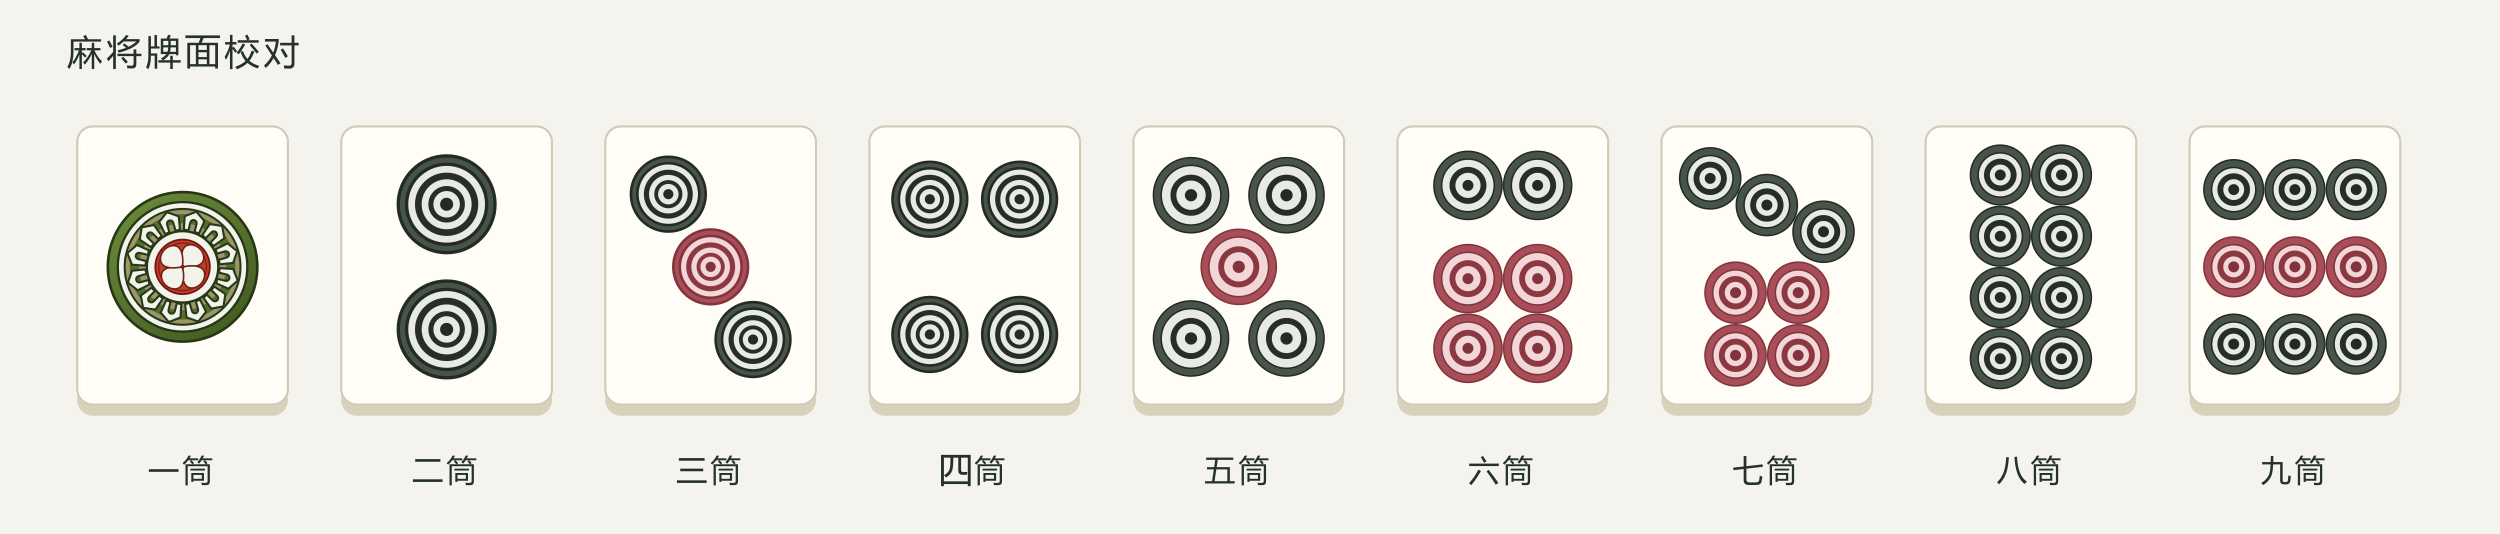
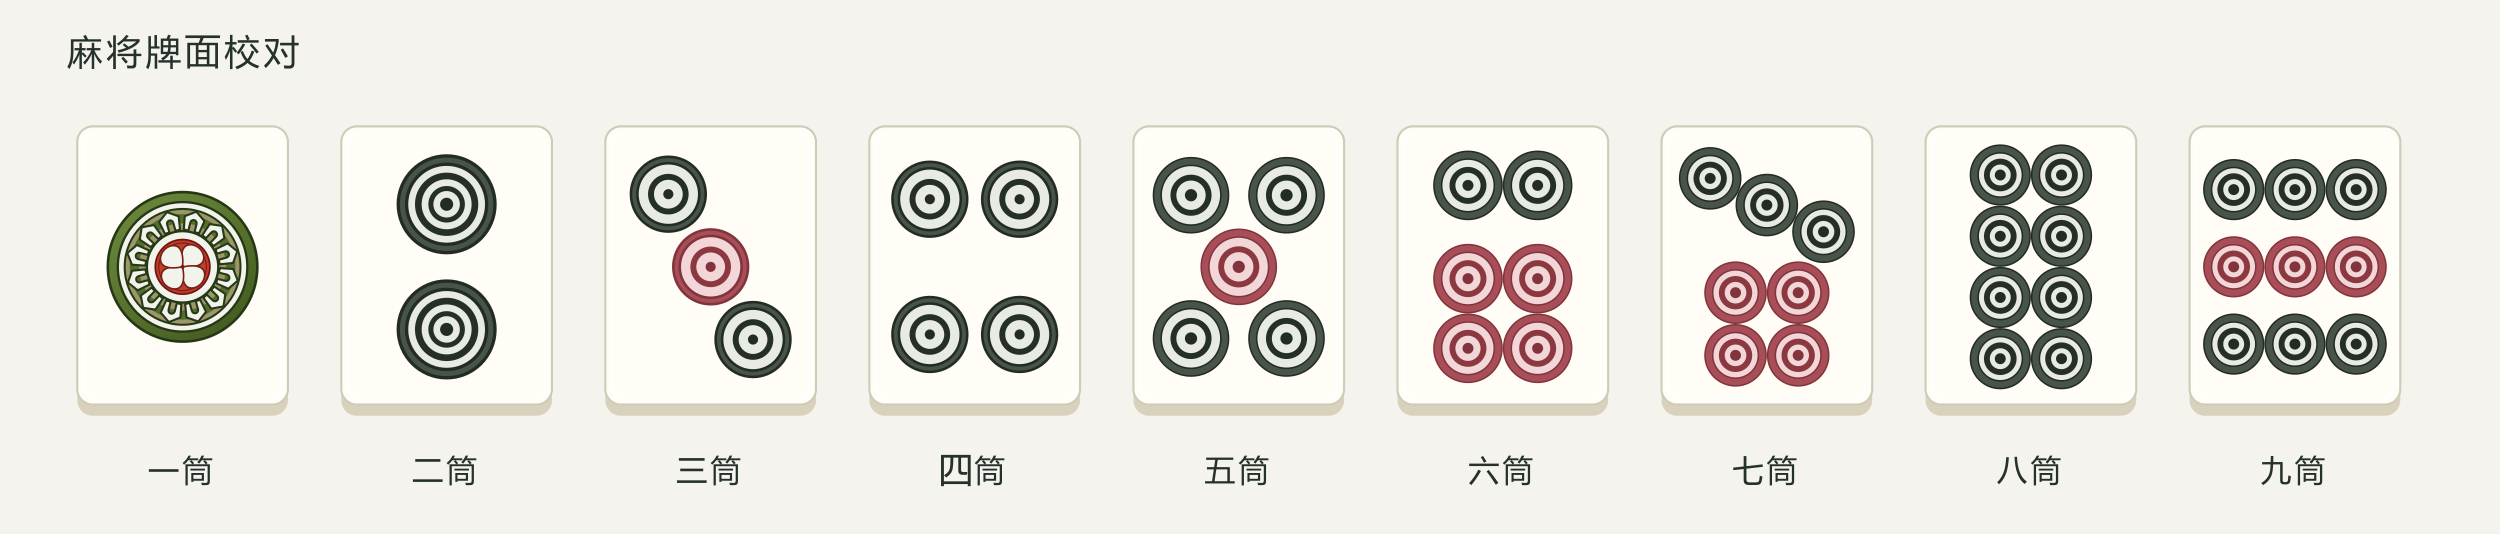
<svg xmlns="http://www.w3.org/2000/svg" width="1780" height="380" viewBox="0 0 1780 380">
  <rect width="1780" height="380" fill="#f5f3ed" />
  <path data-character="麻" d="M45.898,25.586L53.223,22.363C55.566,26.66 57.65,30.762 59.473,34.668L96.191,34.668L96.191,41.406L18.457,41.406L18.457,71.777C18.132,91.439 14.193,107.064 6.641,118.652C5.208,116.634 3.451,114.486 1.367,112.207C7.878,101.79 11.133,88.118 11.133,71.191L11.133,34.668L50.781,34.668C49.089,31.217 47.461,28.19 45.898,25.586ZM98.828,96.777C97.135,98.796 95.508,101.172 93.945,103.906C87.109,96.159 81.413,86.719 76.855,75.586L76.855,118.555L69.922,118.555L69.922,75.684C64.779,87.337 58.203,97.526 50.195,106.25C49.023,104.232 47.526,102.116 45.703,99.902C55.534,90.202 63.184,78.874 68.652,65.918L55.664,65.918L55.664,59.473L69.922,59.473L69.922,44.727L76.855,44.727L76.855,59.473L94.336,59.473L94.336,65.918L77.246,65.918C83.105,78.743 90.299,89.03 98.828,96.777ZM15.527,99.902C22.363,91.634 28.483,80.306 33.887,65.918L21.484,65.918L21.484,59.473L35.156,59.473L35.156,44.727L42.09,44.727L42.09,59.473L52.539,59.473L52.539,65.918L42.09,65.918L42.09,74.121L45.313,71.387C48.893,74.902 52.344,78.418 55.664,81.934L50.781,86.23C47.852,82.715 44.954,79.557 42.09,76.758L42.09,118.555L35.156,118.555L35.156,77.441C30.859,88.574 25.781,98.047 19.922,105.859C18.555,103.581 17.09,101.595 15.527,99.902Z" transform="translate(47.6543 19.1743) scale(0.25282)" fill="#25312b" />
  <path data-character="将" d="M29.102,47.461C39.844,40.365 48.828,31.966 56.055,22.266L62.891,25.781C60.417,28.776 57.878,31.641 55.273,34.375L93.848,34.375L93.848,41.113C84.733,54.46 64.974,65.072 34.57,72.949C33.594,70.801 32.487,68.522 31.25,66.113C40.169,64.225 48.242,61.849 55.469,58.984C52.93,56.641 49.674,54.004 45.703,51.074L50.586,46.387C55.339,50.098 59.245,53.32 62.305,56.055C71.289,51.823 78.711,46.81 84.57,41.016L48.535,41.016C44.238,44.987 39.323,48.991 33.789,53.027C32.422,51.27 30.859,49.414 29.102,47.461ZM30.859,75.879L76.66,75.879L76.66,63.672L84.473,63.672L84.473,75.879L98.73,75.879L98.73,82.715L84.473,82.715L84.473,105.469C84.473,113.607 80.566,117.676 72.754,117.676C69.629,117.676 65.039,117.643 58.984,117.578C58.594,115.169 58.073,112.402 57.422,109.277C62.826,109.798 67.22,110.059 70.605,110.059C74.642,110.059 76.66,107.845 76.66,103.418L76.66,82.715L30.859,82.715ZM18.652,23.633L26.27,23.633L26.27,119.531L18.652,119.531L18.652,81.836C14.29,86.654 9.896,91.732 5.469,97.07L0.391,89.941C5.924,84.798 12.012,78.451 18.652,70.898ZM1.27,41.699L7.617,38.086C10.352,42.773 13.509,48.633 17.09,55.664L9.961,59.668C6.445,51.725 3.548,45.736 1.27,41.699ZM41.797,88.965L47.266,84.57C52.148,89.583 56.576,94.401 60.547,99.023L54.395,104.004C50.228,98.73 46.029,93.717 41.797,88.965Z" transform="translate(75.9021 19.2357) scale(0.25056)" fill="#25312b" />
  <path data-character="牌" d="M36.23,93.848L48.145,93.848C46.842,92.155 45.41,90.462 43.848,88.77C50.749,85.189 55.697,81.217 58.691,76.855L43.066,76.855L43.066,33.301L59.668,33.301C60.905,30.176 62.174,26.563 63.477,22.461L71.094,24.805C69.661,27.93 68.327,30.762 67.09,33.301L92.285,33.301L92.285,80.176L85.449,80.176L85.449,76.855L66.992,76.855C64.258,82.78 58.594,88.444 50,93.848L69.531,93.848L69.531,81.348L76.66,81.348L76.66,93.848L98.73,93.848L98.73,100.586L76.66,100.586L76.66,118.457L69.531,118.457L69.531,100.586L36.23,100.586ZM33.105,117.773L25.977,117.773L25.977,81.152L15.43,81.152C15.43,97.949 12.923,110.645 7.91,119.238C6.217,117.481 4.199,115.592 1.855,113.574C6.152,106.087 8.301,95.117 8.301,80.664L8.301,26.465L15.43,26.465L15.43,55.176L25.293,55.176L25.293,23.633L32.422,23.633L32.422,55.176L39.551,55.176L39.551,61.23L15.43,61.23L15.43,75.098L33.105,75.098ZM69.141,70.41L85.449,70.41L85.449,58.105L70.703,58.105C70.508,62.923 69.987,67.025 69.141,70.41ZM85.449,39.746L70.898,39.746L70.898,51.855L85.449,51.855ZM49.902,51.855L64.063,51.855L64.063,39.746L49.902,39.746ZM63.867,58.105L49.902,58.105L49.902,70.41L61.816,70.41C62.858,67.155 63.542,63.053 63.867,58.105Z" transform="translate(103.5281 18.9795) scale(0.25435)" fill="#25312b" />
  <path data-character="面" d="M8.105,48.633L39.063,48.633C40.951,43.685 42.48,39.388 43.652,35.742L2.93,35.742L2.93,28.516L96.875,28.516L96.875,35.742L52.393,35.742C50.96,39.29 49.17,43.587 47.021,48.633L91.406,48.633L91.406,118.457L83.887,118.457L83.887,112.988L15.625,112.988L15.625,118.555L8.105,118.555ZM83.887,55.078L68.164,55.078L68.164,106.543L83.887,106.543ZM15.625,106.543L31.348,106.543L31.348,55.078L15.625,55.078ZM38.379,106.543L61.133,106.543L61.133,93.555L38.379,93.555ZM38.379,87.305L61.133,87.305L61.133,74.316L38.379,74.316ZM38.379,68.066L61.133,68.066L61.133,55.078L38.379,55.078Z" transform="translate(131.2316 17.7132) scale(0.26228)" fill="#25312b" />
  <path data-character="校" d="M1.367,84.668C8.203,73.014 13.021,61.458 15.82,50L2.441,50L2.441,43.262L16.113,43.262L16.113,23.047L23.242,23.047L23.242,43.262L34.57,43.262L34.57,50L23.242,50L23.242,59.082L26.66,56.445C31.283,62.305 34.473,66.602 36.23,69.336L30.957,73.242C28.939,70.182 26.367,66.406 23.242,61.914L23.242,119.336L16.113,119.336L16.113,67.188C12.728,78.19 8.854,86.882 4.492,93.262C3.646,90.462 2.604,87.598 1.367,84.668ZM52.246,68.066C55.762,77.311 60.091,84.896 65.234,90.82C70.052,84.896 74.023,77.018 77.148,67.188L84.668,69.922C80.371,81.185 75.716,89.941 70.703,96.191C78.06,102.311 87.37,106.934 98.633,110.059C97.07,111.947 95.41,114.388 93.652,117.383C81.934,113.281 72.526,108.106 65.43,101.856C57.943,109.017 48.047,114.974 35.742,119.727C34.44,117.643 32.878,115.3 31.055,112.695C43.099,108.464 52.734,103.027 59.961,96.387C54.427,90.137 49.772,81.706 45.996,71.094ZM37.891,37.988L64.258,37.988C62.891,34.277 61.035,30.013 58.691,25.195L65.234,22.363C67.773,26.855 69.922,31.12 71.68,35.156L65.332,37.988L96.68,37.988L96.68,44.824L37.891,44.824ZM52.246,46.973L58.984,50.293C53.255,60.189 47.266,69.271 41.016,77.539C39.063,76.172 37.012,74.805 34.863,73.438C41.634,64.844 47.428,56.022 52.246,46.973ZM71.582,51.758L76.855,47.363C83.952,54.915 90.69,62.663 97.07,70.605L91.113,75.684C85.449,67.806 78.939,59.831 71.582,51.758Z" transform="translate(159.6537 19.0024) scale(0.25333)" fill="#25312b" />
  <path data-character="对" d="M10.84,48.145C16.471,56.283 21.924,64.225 27.197,71.973C31.071,62.435 33.529,52.116 34.57,41.016L3.906,41.016L3.906,33.594L42.578,33.594L42.578,40.723C40.788,54.85 37.321,67.692 32.178,79.248C37.484,87.028 42.611,94.596 47.559,101.953L40.527,106.641C36.458,100.228 32.34,93.799 28.174,87.354C22.38,97.965 15.007,107.357 6.055,115.527C4.753,113.509 3.158,111.133 1.27,108.398C10.579,100.033 17.969,90.592 23.438,80.078C17.383,70.801 11.23,61.491 4.98,52.148ZM46.484,44.238L79.004,44.238L79.004,23.34L86.914,23.34L86.914,44.238L98.828,44.238L98.828,51.66L86.914,51.66L86.914,102.832C86.914,112.272 82.259,116.992 72.949,116.992C70.02,116.992 65.202,116.96 58.496,116.895C58.171,114.486 57.65,111.556 56.934,108.106C63.379,108.626 68.294,108.887 71.68,108.887C76.563,108.887 79.004,106.413 79.004,101.465L79.004,51.66L46.484,51.66ZM48.242,63.867L54.59,60.059C59.863,67.806 64.518,75.326 68.555,82.617L61.23,86.816C57.389,79.46 53.06,71.81 48.242,63.867Z" transform="translate(187.6794 19.2784) scale(0.25257)" fill="#25312b" />
  <g transform="translate(50 85)">
    <rect x="5" y="13" width="150" height="198" rx="11" fill="#d8d2bc" />
    <rect x="5" y="5" width="150" height="198" rx="11" fill="#fffdf5" stroke="#cecbb9" stroke-width="1.5" />
    <rect x="10" y="10" width="140" height="188" rx="7" fill="none" stroke="#ffffff" stroke-width="1.5" />
    <g data-pip="1" data-representation="lotus-one-dot" transform="translate(80 105) scale(0.4133588)">
      <defs>
        <linearGradient id="tongOneOlive" x1="20%" y1="10%" x2="80%" y2="90%">
          <stop offset="0%" stop-color="#688438" />
          <stop offset="50%" stop-color="#58722d" />
          <stop offset="100%" stop-color="#475e22" />
        </linearGradient>
      </defs>
      <circle r="131" fill="#253816" />
      <circle r="126.5" fill="url(#tongOneOlive)" />
      <circle r="113.5" fill="#253816" />
      <circle r="109.5" fill="#f2f4ec" />
      <circle r="101.5" fill="#253816" />
      <circle r="98" fill="#9c9668" />
      <circle r="83" fill="none" stroke="#536e2c" stroke-width="16" />
      <g data-part="gear-petals" transform="rotate(14)">
        <path data-part="gear-petal" d="M0 -98L17.5 -85.5L13.5 -63L5.5 -63L5.5 -77.5A5.5 5.5 0 0 0 -5.5 -77.5L-5.5 -63L-13.5 -63L-17.5 -85.5Z" transform="rotate(0)" fill="#f2f4ec" stroke="#263818" stroke-width="3.6" stroke-linejoin="round" />
        <path data-part="gear-petal" d="M0 -98L17.5 -85.5L13.5 -63L5.5 -63L5.5 -77.5A5.5 5.5 0 0 0 -5.5 -77.5L-5.5 -63L-13.5 -63L-17.5 -85.5Z" transform="rotate(30)" fill="#f2f4ec" stroke="#263818" stroke-width="3.6" stroke-linejoin="round" />
        <path data-part="gear-petal" d="M0 -98L17.5 -85.5L13.5 -63L5.5 -63L5.5 -77.5A5.5 5.5 0 0 0 -5.5 -77.5L-5.5 -63L-13.5 -63L-17.5 -85.5Z" transform="rotate(60)" fill="#f2f4ec" stroke="#263818" stroke-width="3.6" stroke-linejoin="round" />
        <path data-part="gear-petal" d="M0 -98L17.5 -85.5L13.5 -63L5.5 -63L5.5 -77.5A5.5 5.5 0 0 0 -5.5 -77.5L-5.5 -63L-13.5 -63L-17.5 -85.5Z" transform="rotate(90)" fill="#f2f4ec" stroke="#263818" stroke-width="3.6" stroke-linejoin="round" />
        <path data-part="gear-petal" d="M0 -98L17.5 -85.5L13.5 -63L5.5 -63L5.5 -77.5A5.5 5.5 0 0 0 -5.5 -77.5L-5.5 -63L-13.5 -63L-17.5 -85.5Z" transform="rotate(120)" fill="#f2f4ec" stroke="#263818" stroke-width="3.6" stroke-linejoin="round" />
        <path data-part="gear-petal" d="M0 -98L17.5 -85.5L13.5 -63L5.5 -63L5.5 -77.5A5.5 5.5 0 0 0 -5.5 -77.5L-5.5 -63L-13.5 -63L-17.5 -85.5Z" transform="rotate(150)" fill="#f2f4ec" stroke="#263818" stroke-width="3.6" stroke-linejoin="round" />
        <path data-part="gear-petal" d="M0 -98L17.5 -85.5L13.5 -63L5.5 -63L5.5 -77.5A5.5 5.5 0 0 0 -5.5 -77.5L-5.5 -63L-13.5 -63L-17.5 -85.5Z" transform="rotate(180)" fill="#f2f4ec" stroke="#263818" stroke-width="3.6" stroke-linejoin="round" />
        <path data-part="gear-petal" d="M0 -98L17.5 -85.5L13.5 -63L5.5 -63L5.5 -77.5A5.5 5.5 0 0 0 -5.5 -77.5L-5.5 -63L-13.5 -63L-17.5 -85.5Z" transform="rotate(210)" fill="#f2f4ec" stroke="#263818" stroke-width="3.6" stroke-linejoin="round" />
        <path data-part="gear-petal" d="M0 -98L17.5 -85.5L13.5 -63L5.5 -63L5.5 -77.5A5.5 5.5 0 0 0 -5.5 -77.5L-5.5 -63L-13.5 -63L-17.5 -85.5Z" transform="rotate(240)" fill="#f2f4ec" stroke="#263818" stroke-width="3.6" stroke-linejoin="round" />
        <path data-part="gear-petal" d="M0 -98L17.5 -85.5L13.5 -63L5.5 -63L5.5 -77.5A5.5 5.5 0 0 0 -5.5 -77.5L-5.5 -63L-13.5 -63L-17.5 -85.5Z" transform="rotate(270)" fill="#f2f4ec" stroke="#263818" stroke-width="3.6" stroke-linejoin="round" />
        <path data-part="gear-petal" d="M0 -98L17.5 -85.5L13.5 -63L5.5 -63L5.5 -77.5A5.5 5.5 0 0 0 -5.5 -77.5L-5.5 -63L-13.5 -63L-17.5 -85.5Z" transform="rotate(300)" fill="#f2f4ec" stroke="#263818" stroke-width="3.6" stroke-linejoin="round" />
        <path data-part="gear-petal" d="M0 -98L17.5 -85.5L13.5 -63L5.5 -63L5.5 -77.5A5.5 5.5 0 0 0 -5.5 -77.5L-5.5 -63L-13.5 -63L-17.5 -85.5Z" transform="rotate(330)" fill="#f2f4ec" stroke="#263818" stroke-width="3.6" stroke-linejoin="round" />
      </g>
      <circle r="63.5" fill="#253816" />
      <circle r="59.5" fill="#f2f4ec" />
      <circle r="48.5" fill="#681810" />
      <circle r="45.5" fill="#c83828" />
      <circle r="41" fill="#b8432b" stroke="#781e14" stroke-width="2" />
      <g data-part="center-flower" transform="rotate(42)">
        <path data-part="center-petal" d="M0 0C-9 -7 -22 -18 -20 -30C-18 -38 -9 -43 0 -43C9 -43 18 -38 20 -30C22 -18 9 -7 0 0Z" transform="rotate(0)" fill="#f2f4ec" stroke="#781e14" stroke-width="2.8" stroke-linejoin="round" />
        <path data-part="center-petal" d="M0 0C-9 -7 -22 -18 -20 -30C-18 -38 -9 -43 0 -43C9 -43 18 -38 20 -30C22 -18 9 -7 0 0Z" transform="rotate(90)" fill="#f2f4ec" stroke="#781e14" stroke-width="2.8" stroke-linejoin="round" />
        <path data-part="center-petal" d="M0 0C-9 -7 -22 -18 -20 -30C-18 -38 -9 -43 0 -43C9 -43 18 -38 20 -30C22 -18 9 -7 0 0Z" transform="rotate(180)" fill="#f2f4ec" stroke="#781e14" stroke-width="2.8" stroke-linejoin="round" />
        <path data-part="center-petal" d="M0 0C-9 -7 -22 -18 -20 -30C-18 -38 -9 -43 0 -43C9 -43 18 -38 20 -30C22 -18 9 -7 0 0Z" transform="rotate(270)" fill="#f2f4ec" stroke="#781e14" stroke-width="2.8" stroke-linejoin="round" />
      </g>
      <circle r="3.5" fill="#781e14" />
    </g>
  </g>
  <path data-character="一" d="M1.563,63.574L98.633,63.574L98.633,72.168L1.563,72.168Z" transform="translate(105.66 320.233) scale(0.21757)" fill="#25312b" />
  <path data-character="筒" d="M62.598,22.363L70.801,22.363C69.434,25.521 68.018,28.483 66.553,31.25L97.266,31.25L97.266,37.5L73.926,37.5C76.693,40.234 79.46,43.197 82.227,46.387L77.197,50.293L89.551,50.293L89.551,105.859C89.551,113.997 85.612,118.066 77.734,118.066C71.81,118.066 67.025,118.001 63.379,117.871C63.053,115.527 62.598,112.988 62.012,110.254C66.895,110.71 71.354,110.938 75.391,110.938C79.948,110.938 82.227,108.822 82.227,104.59L82.227,56.738L17.871,56.738L17.871,118.848L10.547,118.848L10.547,50.293L32.471,50.293C30.29,47.363 27.702,44.271 24.707,41.016L29.492,37.5L19.434,37.5C15.56,42.773 11.1,47.526 6.055,51.758C4.232,49.544 2.604,47.754 1.172,46.387C10.026,39.225 16.374,31.25 20.215,22.461L28.32,22.461C26.888,25.521 25.326,28.451 23.633,31.25L51.953,31.25L51.953,37.5L29.98,37.5C33.04,40.365 35.905,43.359 38.574,46.484L33.643,50.293L76.221,50.293C73.942,47.201 71.354,44.076 68.457,40.918L73.193,37.5L62.939,37.5C60.4,41.602 57.682,45.247 54.785,48.438C52.962,46.68 50.977,45.085 48.828,43.652C54.883,37.207 59.473,30.111 62.598,22.363ZM29.297,78.711L70.41,78.711L70.41,103.711L36.23,103.711L36.23,107.324L29.297,107.324ZM63.379,97.461L63.379,84.961L36.23,84.961L36.23,97.461ZM26.465,64.551L73.633,64.551L73.633,70.801L26.465,70.801Z" transform="translate(129.7424 319.482) scale(0.21979)" fill="#25312b" />
  <g transform="translate(238 85)">
    <rect x="5" y="13" width="150" height="198" rx="11" fill="#d8d2bc" />
    <rect x="5" y="5" width="150" height="198" rx="11" fill="#fffdf5" stroke="#cecbb9" stroke-width="1.5" />
    <rect x="10" y="10" width="140" height="188" rx="7" fill="none" stroke="#ffffff" stroke-width="1.5" />
    <g data-representation="supplied-concentric-layout" transform="translate(10.25 3.75) scale(.45)">
      <g data-pip="1" transform="translate(155 126) scale(1.32)">
        <circle r="60" fill="#222b24" />
        <circle r="56" fill="#48544a" />
        <circle r="50" fill="#222b24" />
        <circle r="46" fill="#e8eae4" />
        <circle r="37.95" fill="#252f27" />
        <circle r="29.95" fill="#e8eae4" />
        <circle r="21.9" fill="#252f27" />
        <circle r="15.9" fill="#e8eae4" />
        <circle r="7.85" fill="#222b24" />
      </g>
      <g data-pip="2" transform="translate(155 324) scale(1.32)">
        <circle r="60" fill="#222b24" />
        <circle r="56" fill="#48544a" />
        <circle r="50" fill="#222b24" />
        <circle r="46" fill="#e8eae4" />
        <circle r="37.95" fill="#252f27" />
        <circle r="29.95" fill="#e8eae4" />
        <circle r="21.9" fill="#252f27" />
        <circle r="15.9" fill="#e8eae4" />
        <circle r="7.85" fill="#222b24" />
      </g>
    </g>
  </g>
  <path data-character="二" d="M10.156,35.254L89.844,35.254L89.844,43.652L10.156,43.652ZM2.93,99.219L96.777,99.219L96.777,107.422L2.93,107.422Z" transform="translate(293.3407 318.9457) scale(0.22505)" fill="#25312b" />
  <path data-character="筒" d="M62.598,22.363L70.801,22.363C69.434,25.521 68.018,28.483 66.553,31.25L97.266,31.25L97.266,37.5L73.926,37.5C76.693,40.234 79.46,43.197 82.227,46.387L77.197,50.293L89.551,50.293L89.551,105.859C89.551,113.997 85.612,118.066 77.734,118.066C71.81,118.066 67.025,118.001 63.379,117.871C63.053,115.527 62.598,112.988 62.012,110.254C66.895,110.71 71.354,110.938 75.391,110.938C79.948,110.938 82.227,108.822 82.227,104.59L82.227,56.738L17.871,56.738L17.871,118.848L10.547,118.848L10.547,50.293L32.471,50.293C30.29,47.363 27.702,44.271 24.707,41.016L29.492,37.5L19.434,37.5C15.56,42.773 11.1,47.526 6.055,51.758C4.232,49.544 2.604,47.754 1.172,46.387C10.026,39.225 16.374,31.25 20.215,22.461L28.32,22.461C26.888,25.521 25.326,28.451 23.633,31.25L51.953,31.25L51.953,37.5L29.98,37.5C33.04,40.365 35.905,43.359 38.574,46.484L33.643,50.293L76.221,50.293C73.942,47.201 71.354,44.076 68.457,40.918L73.193,37.5L62.939,37.5C60.4,41.602 57.682,45.247 54.785,48.438C52.962,46.68 50.977,45.085 48.828,43.652C54.883,37.207 59.473,30.111 62.598,22.363ZM29.297,78.711L70.41,78.711L70.41,103.711L36.23,103.711L36.23,107.324L29.297,107.324ZM63.379,97.461L63.379,84.961L36.23,84.961L36.23,97.461ZM26.465,64.551L73.633,64.551L73.633,70.801L26.465,70.801Z" transform="translate(317.7424 319.482) scale(0.21979)" fill="#25312b" />
  <g transform="translate(426 85)">
    <rect x="5" y="13" width="150" height="198" rx="11" fill="#d8d2bc" />
    <rect x="5" y="5" width="150" height="198" rx="11" fill="#fffdf5" stroke="#cecbb9" stroke-width="1.5" />
    <rect x="10" y="10" width="140" height="188" rx="7" fill="none" stroke="#ffffff" stroke-width="1.5" />
    <g data-representation="supplied-concentric-layout" transform="translate(10.25 3.75) scale(.45)">
-       <g data-pip="1" transform="translate(88 110) scale(1.02)">
-         <circle r="60" fill="#222b24" />
-         <circle r="56" fill="#48544a" />
-         <circle r="50" fill="#222b24" />
-         <circle r="46" fill="#e8eae4" />
-         <circle r="37.95" fill="#252f27" />
-         <circle r="29.95" fill="#e8eae4" />
-         <circle r="21.9" fill="#252f27" />
-         <circle r="15.9" fill="#e8eae4" />
-         <circle r="7.85" fill="#222b24" />
-       </g>
-       <g data-pip="2" transform="translate(155 225) scale(1.02)">
+       <g data-pip="1" data-ring-count="2" transform="translate(88 110) scale(1.02)">
+         <circle r="60" fill="#222b24" />
+         <circle r="56" fill="#48544a" />
+         <circle r="50" fill="#222b24" />
+         <circle r="46" fill="#e8eae4" />
+         <circle r="31.5" fill="#252f27" />
+         <circle r="22.35" fill="#e8eae4" />
+         <circle r="7.85" fill="#222b24" />
+       </g>
+       <g data-pip="2" data-ring-count="2" transform="translate(155 225) scale(1.02)">
        <circle r="60" fill="#82343c" />
        <circle r="56" fill="#a84e58" />
        <circle r="50" fill="#82343c" />
        <circle r="46" fill="#f2d6d8" />
-         <circle r="37.95" fill="#8c3840" />
-         <circle r="29.95" fill="#f2d6d8" />
-         <circle r="21.9" fill="#8c3840" />
-         <circle r="15.9" fill="#f2d6d8" />
+         <circle r="31.5" fill="#8c3840" />
+         <circle r="22.35" fill="#f2d6d8" />
        <circle r="7.85" fill="#82343c" />
      </g>
-       <g data-pip="3" transform="translate(222 340) scale(1.02)">
-         <circle r="60" fill="#222b24" />
-         <circle r="56" fill="#48544a" />
-         <circle r="50" fill="#222b24" />
-         <circle r="46" fill="#e8eae4" />
-         <circle r="37.95" fill="#252f27" />
-         <circle r="29.95" fill="#e8eae4" />
-         <circle r="21.9" fill="#252f27" />
-         <circle r="15.9" fill="#e8eae4" />
+       <g data-pip="3" data-ring-count="2" transform="translate(222 340) scale(1.02)">
+         <circle r="60" fill="#222b24" />
+         <circle r="56" fill="#48544a" />
+         <circle r="50" fill="#222b24" />
+         <circle r="46" fill="#e8eae4" />
+         <circle r="31.5" fill="#252f27" />
+         <circle r="22.35" fill="#e8eae4" />
        <circle r="7.85" fill="#222b24" />
      </g>
    </g>
  </g>
  <path data-character="三" d="M8.984,32.52L90.82,32.52L90.82,40.918L8.984,40.918ZM2.93,103.223L97.266,103.223L97.266,111.426L2.93,111.426ZM13.379,66.016L86.426,66.016L86.426,74.316L13.379,74.316Z" transform="translate(481.3441 318.8867) scale(0.22388)" fill="#25312b" />
  <path data-character="筒" d="M62.598,22.363L70.801,22.363C69.434,25.521 68.018,28.483 66.553,31.25L97.266,31.25L97.266,37.5L73.926,37.5C76.693,40.234 79.46,43.197 82.227,46.387L77.197,50.293L89.551,50.293L89.551,105.859C89.551,113.997 85.612,118.066 77.734,118.066C71.81,118.066 67.025,118.001 63.379,117.871C63.053,115.527 62.598,112.988 62.012,110.254C66.895,110.71 71.354,110.938 75.391,110.938C79.948,110.938 82.227,108.822 82.227,104.59L82.227,56.738L17.871,56.738L17.871,118.848L10.547,118.848L10.547,50.293L32.471,50.293C30.29,47.363 27.702,44.271 24.707,41.016L29.492,37.5L19.434,37.5C15.56,42.773 11.1,47.526 6.055,51.758C4.232,49.544 2.604,47.754 1.172,46.387C10.026,39.225 16.374,31.25 20.215,22.461L28.32,22.461C26.888,25.521 25.326,28.451 23.633,31.25L51.953,31.25L51.953,37.5L29.98,37.5C33.04,40.365 35.905,43.359 38.574,46.484L33.643,50.293L76.221,50.293C73.942,47.201 71.354,44.076 68.457,40.918L73.193,37.5L62.939,37.5C60.4,41.602 57.682,45.247 54.785,48.438C52.962,46.68 50.977,45.085 48.828,43.652C54.883,37.207 59.473,30.111 62.598,22.363ZM29.297,78.711L70.41,78.711L70.41,103.711L36.23,103.711L36.23,107.324L29.297,107.324ZM63.379,97.461L63.379,84.961L36.23,84.961L36.23,97.461ZM26.465,64.551L73.633,64.551L73.633,70.801L26.465,70.801Z" transform="translate(505.7424 319.482) scale(0.21979)" fill="#25312b" />
  <g transform="translate(614 85)">
    <rect x="5" y="13" width="150" height="198" rx="11" fill="#d8d2bc" />
    <rect x="5" y="5" width="150" height="198" rx="11" fill="#fffdf5" stroke="#cecbb9" stroke-width="1.5" />
    <rect x="10" y="10" width="140" height="188" rx="7" fill="none" stroke="#ffffff" stroke-width="1.5" />
    <g data-representation="supplied-concentric-layout" transform="translate(10.25 3.75) scale(.45)">
-       <g data-pip="1" transform="translate(84 118) scale(1.02)">
-         <circle r="60" fill="#222b24" />
-         <circle r="56" fill="#48544a" />
-         <circle r="50" fill="#222b24" />
-         <circle r="46" fill="#e8eae4" />
-         <circle r="37.95" fill="#252f27" />
-         <circle r="29.95" fill="#e8eae4" />
-         <circle r="21.9" fill="#252f27" />
-         <circle r="15.9" fill="#e8eae4" />
-         <circle r="7.85" fill="#222b24" />
-       </g>
-       <g data-pip="2" transform="translate(226 118) scale(1.02)">
-         <circle r="60" fill="#222b24" />
-         <circle r="56" fill="#48544a" />
-         <circle r="50" fill="#222b24" />
-         <circle r="46" fill="#e8eae4" />
-         <circle r="37.95" fill="#252f27" />
-         <circle r="29.95" fill="#e8eae4" />
-         <circle r="21.9" fill="#252f27" />
-         <circle r="15.9" fill="#e8eae4" />
-         <circle r="7.85" fill="#222b24" />
-       </g>
-       <g data-pip="3" transform="translate(84 332) scale(1.02)">
-         <circle r="60" fill="#222b24" />
-         <circle r="56" fill="#48544a" />
-         <circle r="50" fill="#222b24" />
-         <circle r="46" fill="#e8eae4" />
-         <circle r="37.95" fill="#252f27" />
-         <circle r="29.95" fill="#e8eae4" />
-         <circle r="21.9" fill="#252f27" />
-         <circle r="15.9" fill="#e8eae4" />
-         <circle r="7.85" fill="#222b24" />
-       </g>
-       <g data-pip="4" transform="translate(226 332) scale(1.02)">
-         <circle r="60" fill="#222b24" />
-         <circle r="56" fill="#48544a" />
-         <circle r="50" fill="#222b24" />
-         <circle r="46" fill="#e8eae4" />
-         <circle r="37.95" fill="#252f27" />
-         <circle r="29.95" fill="#e8eae4" />
-         <circle r="21.9" fill="#252f27" />
-         <circle r="15.9" fill="#e8eae4" />
+       <g data-pip="1" data-ring-count="2" transform="translate(84 118) scale(1.02)">
+         <circle r="60" fill="#222b24" />
+         <circle r="56" fill="#48544a" />
+         <circle r="50" fill="#222b24" />
+         <circle r="46" fill="#e8eae4" />
+         <circle r="31.5" fill="#252f27" />
+         <circle r="22.35" fill="#e8eae4" />
+         <circle r="7.85" fill="#222b24" />
+       </g>
+       <g data-pip="2" data-ring-count="2" transform="translate(226 118) scale(1.02)">
+         <circle r="60" fill="#222b24" />
+         <circle r="56" fill="#48544a" />
+         <circle r="50" fill="#222b24" />
+         <circle r="46" fill="#e8eae4" />
+         <circle r="31.5" fill="#252f27" />
+         <circle r="22.35" fill="#e8eae4" />
+         <circle r="7.85" fill="#222b24" />
+       </g>
+       <g data-pip="3" data-ring-count="2" transform="translate(84 332) scale(1.02)">
+         <circle r="60" fill="#222b24" />
+         <circle r="56" fill="#48544a" />
+         <circle r="50" fill="#222b24" />
+         <circle r="46" fill="#e8eae4" />
+         <circle r="31.5" fill="#252f27" />
+         <circle r="22.35" fill="#e8eae4" />
+         <circle r="7.85" fill="#222b24" />
+       </g>
+       <g data-pip="4" data-ring-count="2" transform="translate(226 332) scale(1.02)">
+         <circle r="60" fill="#222b24" />
+         <circle r="56" fill="#48544a" />
+         <circle r="50" fill="#222b24" />
+         <circle r="46" fill="#e8eae4" />
+         <circle r="31.5" fill="#252f27" />
+         <circle r="22.35" fill="#e8eae4" />
        <circle r="7.85" fill="#222b24" />
      </g>
    </g>
  </g>
  <path data-character="四" d="M9.082,29.883L93.164,29.883L93.164,118.359L84.961,118.359L84.961,112.5L17.285,112.5L17.285,118.359L9.082,118.359ZM72.266,78.516C75.326,78.516 79.134,78.451 83.691,78.32L82.227,86.328L70.996,86.328C62.337,86.328 58.008,82.389 58.008,74.512L58.008,37.695L44.043,37.695C43.945,56.055 42.871,68.132 40.82,73.926C38.672,81.217 32.943,87.858 23.633,93.848C21.94,91.829 19.922,89.746 17.578,87.598C26.367,82.324 31.608,76.628 33.301,70.508C35.026,66.276 35.938,55.339 36.035,37.695L17.285,37.695L17.285,104.883L84.961,104.883L84.961,37.695L66.016,37.695L66.016,73.438C66.016,76.823 68.099,78.516 72.266,78.516Z" transform="translate(667.7187 316.382) scale(0.25118)" fill="#25312b" />
  <path data-character="筒" d="M62.598,22.363L70.801,22.363C69.434,25.521 68.018,28.483 66.553,31.25L97.266,31.25L97.266,37.5L73.926,37.5C76.693,40.234 79.46,43.197 82.227,46.387L77.197,50.293L89.551,50.293L89.551,105.859C89.551,113.997 85.612,118.066 77.734,118.066C71.81,118.066 67.025,118.001 63.379,117.871C63.053,115.527 62.598,112.988 62.012,110.254C66.895,110.71 71.354,110.938 75.391,110.938C79.948,110.938 82.227,108.822 82.227,104.59L82.227,56.738L17.871,56.738L17.871,118.848L10.547,118.848L10.547,50.293L32.471,50.293C30.29,47.363 27.702,44.271 24.707,41.016L29.492,37.5L19.434,37.5C15.56,42.773 11.1,47.526 6.055,51.758C4.232,49.544 2.604,47.754 1.172,46.387C10.026,39.225 16.374,31.25 20.215,22.461L28.32,22.461C26.888,25.521 25.326,28.451 23.633,31.25L51.953,31.25L51.953,37.5L29.98,37.5C33.04,40.365 35.905,43.359 38.574,46.484L33.643,50.293L76.221,50.293C73.942,47.201 71.354,44.076 68.457,40.918L73.193,37.5L62.939,37.5C60.4,41.602 57.682,45.247 54.785,48.438C52.962,46.68 50.977,45.085 48.828,43.652C54.883,37.207 59.473,30.111 62.598,22.363ZM29.297,78.711L70.41,78.711L70.41,103.711L36.23,103.711L36.23,107.324L29.297,107.324ZM63.379,97.461L63.379,84.961L36.23,84.961L36.23,97.461ZM26.465,64.551L73.633,64.551L73.633,70.801L26.465,70.801Z" transform="translate(693.7424 319.482) scale(0.21979)" fill="#25312b" />
  <g transform="translate(802 85)">
    <rect x="5" y="13" width="150" height="198" rx="11" fill="#d8d2bc" />
    <rect x="5" y="5" width="150" height="198" rx="11" fill="#fffdf5" stroke="#cecbb9" stroke-width="1.5" />
    <rect x="10" y="10" width="140" height="188" rx="7" fill="none" stroke="#ffffff" stroke-width="1.5" />
    <g data-pip="1" transform="translate(46 54)">
      <circle data-part="outer-band" r="27.3" fill="#222b24" />
      <circle data-part="outer-band" r="26.2" fill="#48544a" />
      <circle data-part="outer-band" r="21.8" fill="#222b24" />
      <circle data-part="outer-band" r="20.7" fill="#e8eae4" />
      <circle data-part="inner-ring" r="12.534" fill="none" stroke="#252f27" stroke-width="4.2" />
      <circle data-part="center" r="4.368" fill="#222b24" />
    </g>
    <g data-pip="2" transform="translate(114 54)">
      <circle data-part="outer-band" r="27.3" fill="#222b24" />
      <circle data-part="outer-band" r="26.2" fill="#48544a" />
      <circle data-part="outer-band" r="21.8" fill="#222b24" />
      <circle data-part="outer-band" r="20.7" fill="#e8eae4" />
      <circle data-part="inner-ring" r="12.534" fill="none" stroke="#252f27" stroke-width="4.2" />
      <circle data-part="center" r="4.368" fill="#222b24" />
    </g>
    <g data-pip="3" transform="translate(80 105)">
      <circle data-part="outer-band" r="27.3" fill="#82343c" />
      <circle data-part="outer-band" r="26.2" fill="#a84e58" />
      <circle data-part="outer-band" r="21.8" fill="#82343c" />
      <circle data-part="outer-band" r="20.7" fill="#f2d6d8" />
      <circle data-part="inner-ring" r="12.534" fill="none" stroke="#8c3840" stroke-width="4.2" />
      <circle data-part="center" r="4.368" fill="#82343c" />
    </g>
    <g data-pip="4" transform="translate(46 156)">
      <circle data-part="outer-band" r="27.3" fill="#222b24" />
      <circle data-part="outer-band" r="26.2" fill="#48544a" />
      <circle data-part="outer-band" r="21.8" fill="#222b24" />
      <circle data-part="outer-band" r="20.7" fill="#e8eae4" />
      <circle data-part="inner-ring" r="12.534" fill="none" stroke="#252f27" stroke-width="4.2" />
      <circle data-part="center" r="4.368" fill="#222b24" />
    </g>
    <g data-pip="5" transform="translate(114 156)">
      <circle data-part="outer-band" r="27.3" fill="#222b24" />
      <circle data-part="outer-band" r="26.2" fill="#48544a" />
      <circle data-part="outer-band" r="21.8" fill="#222b24" />
      <circle data-part="outer-band" r="20.7" fill="#e8eae4" />
      <circle data-part="inner-ring" r="12.534" fill="none" stroke="#252f27" stroke-width="4.2" />
      <circle data-part="center" r="4.368" fill="#222b24" />
    </g>
  </g>
  <path data-character="五" d="M1.953,106.348L24.707,106.348L30.371,68.066L8.105,68.066L8.105,60.645L31.543,60.645L35.059,36.914L5.469,36.914L5.469,29.492L93.945,29.492L93.945,36.914L43.262,36.914L39.746,60.645L82.715,60.645L82.715,106.348L98.535,106.348L98.535,113.672L1.953,113.672ZM74.512,68.066L38.672,68.066L32.91,106.348L74.512,106.348Z" transform="translate(857.5729 319.3469) scale(0.21867)" fill="#25312b" />
  <path data-character="筒" d="M62.598,22.363L70.801,22.363C69.434,25.521 68.018,28.483 66.553,31.25L97.266,31.25L97.266,37.5L73.926,37.5C76.693,40.234 79.46,43.197 82.227,46.387L77.197,50.293L89.551,50.293L89.551,105.859C89.551,113.997 85.612,118.066 77.734,118.066C71.81,118.066 67.025,118.001 63.379,117.871C63.053,115.527 62.598,112.988 62.012,110.254C66.895,110.71 71.354,110.938 75.391,110.938C79.948,110.938 82.227,108.822 82.227,104.59L82.227,56.738L17.871,56.738L17.871,118.848L10.547,118.848L10.547,50.293L32.471,50.293C30.29,47.363 27.702,44.271 24.707,41.016L29.492,37.5L19.434,37.5C15.56,42.773 11.1,47.526 6.055,51.758C4.232,49.544 2.604,47.754 1.172,46.387C10.026,39.225 16.374,31.25 20.215,22.461L28.32,22.461C26.888,25.521 25.326,28.451 23.633,31.25L51.953,31.25L51.953,37.5L29.98,37.5C33.04,40.365 35.905,43.359 38.574,46.484L33.643,50.293L76.221,50.293C73.942,47.201 71.354,44.076 68.457,40.918L73.193,37.5L62.939,37.5C60.4,41.602 57.682,45.247 54.785,48.438C52.962,46.68 50.977,45.085 48.828,43.652C54.883,37.207 59.473,30.111 62.598,22.363ZM29.297,78.711L70.41,78.711L70.41,103.711L36.23,103.711L36.23,107.324L29.297,107.324ZM63.379,97.461L63.379,84.961L36.23,84.961L36.23,97.461ZM26.465,64.551L73.633,64.551L73.633,70.801L26.465,70.801Z" transform="translate(881.7424 319.482) scale(0.21979)" fill="#25312b" />
  <g transform="translate(990 85)">
    <rect x="5" y="13" width="150" height="198" rx="11" fill="#d8d2bc" />
    <rect x="5" y="5" width="150" height="198" rx="11" fill="#fffdf5" stroke="#cecbb9" stroke-width="1.5" />
    <rect x="10" y="10" width="140" height="188" rx="7" fill="none" stroke="#ffffff" stroke-width="1.5" />
    <g data-pip="1" transform="translate(55.2 47)">
      <circle data-part="outer-band" r="24.8" fill="#222b24" />
      <circle data-part="outer-band" r="23.7" fill="#48544a" />
      <circle data-part="outer-band" r="19.3" fill="#222b24" />
      <circle data-part="outer-band" r="18.2" fill="#e8eae4" />
      <circle data-part="inner-ring" r="11.056" fill="none" stroke="#252f27" stroke-width="4.2" />
      <circle data-part="center" r="3.913" fill="#222b24" />
    </g>
    <g data-pip="2" transform="translate(104.8 47)">
      <circle data-part="outer-band" r="24.8" fill="#222b24" />
      <circle data-part="outer-band" r="23.7" fill="#48544a" />
      <circle data-part="outer-band" r="19.3" fill="#222b24" />
      <circle data-part="outer-band" r="18.2" fill="#e8eae4" />
      <circle data-part="inner-ring" r="11.056" fill="none" stroke="#252f27" stroke-width="4.2" />
      <circle data-part="center" r="3.913" fill="#222b24" />
    </g>
    <g data-pip="3" transform="translate(55.2 113.4)">
      <circle data-part="outer-band" r="24.8" fill="#82343c" />
      <circle data-part="outer-band" r="23.7" fill="#a84e58" />
      <circle data-part="outer-band" r="19.3" fill="#82343c" />
      <circle data-part="outer-band" r="18.2" fill="#f2d6d8" />
      <circle data-part="inner-ring" r="11.056" fill="none" stroke="#8c3840" stroke-width="4.2" />
      <circle data-part="center" r="3.913" fill="#82343c" />
    </g>
    <g data-pip="4" transform="translate(104.8 113.4)">
      <circle data-part="outer-band" r="24.8" fill="#82343c" />
      <circle data-part="outer-band" r="23.7" fill="#a84e58" />
      <circle data-part="outer-band" r="19.3" fill="#82343c" />
      <circle data-part="outer-band" r="18.2" fill="#f2d6d8" />
      <circle data-part="inner-ring" r="11.056" fill="none" stroke="#8c3840" stroke-width="4.2" />
      <circle data-part="center" r="3.913" fill="#82343c" />
    </g>
    <g data-pip="5" transform="translate(55.2 163)">
      <circle data-part="outer-band" r="24.8" fill="#82343c" />
      <circle data-part="outer-band" r="23.7" fill="#a84e58" />
      <circle data-part="outer-band" r="19.3" fill="#82343c" />
      <circle data-part="outer-band" r="18.2" fill="#f2d6d8" />
      <circle data-part="inner-ring" r="11.056" fill="none" stroke="#8c3840" stroke-width="4.2" />
      <circle data-part="center" r="3.913" fill="#82343c" />
    </g>
    <g data-pip="6" transform="translate(104.8 163)">
      <circle data-part="outer-band" r="24.8" fill="#82343c" />
      <circle data-part="outer-band" r="23.7" fill="#a84e58" />
      <circle data-part="outer-band" r="19.3" fill="#82343c" />
      <circle data-part="outer-band" r="18.2" fill="#f2d6d8" />
      <circle data-part="inner-ring" r="11.056" fill="none" stroke="#8c3840" stroke-width="4.2" />
      <circle data-part="center" r="3.913" fill="#82343c" />
    </g>
  </g>
  <path data-character="六" d="M2.93,47.949L97.754,47.949L97.754,55.762L2.93,55.762ZM40.039,27.344L47.168,23.34C50.293,27.767 54.069,33.659 58.496,41.016L50.488,45.313C46.257,37.24 42.773,31.25 40.039,27.344ZM32.227,67.285L40.625,71.68C31.771,87.565 21.549,102.604 9.961,116.797C7.878,114.974 5.436,112.923 2.637,110.645C13.9,98.535 23.763,84.082 32.227,67.285ZM58.691,72.949L65.43,67.969C76.107,81.315 86.458,95.215 96.484,109.668L88.281,115.723C77.083,98.079 67.22,83.822 58.691,72.949Z" transform="translate(1045.415 319.4419) scale(0.22204)" fill="#25312b" />
  <path data-character="筒" d="M62.598,22.363L70.801,22.363C69.434,25.521 68.018,28.483 66.553,31.25L97.266,31.25L97.266,37.5L73.926,37.5C76.693,40.234 79.46,43.197 82.227,46.387L77.197,50.293L89.551,50.293L89.551,105.859C89.551,113.997 85.612,118.066 77.734,118.066C71.81,118.066 67.025,118.001 63.379,117.871C63.053,115.527 62.598,112.988 62.012,110.254C66.895,110.71 71.354,110.938 75.391,110.938C79.948,110.938 82.227,108.822 82.227,104.59L82.227,56.738L17.871,56.738L17.871,118.848L10.547,118.848L10.547,50.293L32.471,50.293C30.29,47.363 27.702,44.271 24.707,41.016L29.492,37.5L19.434,37.5C15.56,42.773 11.1,47.526 6.055,51.758C4.232,49.544 2.604,47.754 1.172,46.387C10.026,39.225 16.374,31.25 20.215,22.461L28.32,22.461C26.888,25.521 25.326,28.451 23.633,31.25L51.953,31.25L51.953,37.5L29.98,37.5C33.04,40.365 35.905,43.359 38.574,46.484L33.643,50.293L76.221,50.293C73.942,47.201 71.354,44.076 68.457,40.918L73.193,37.5L62.939,37.5C60.4,41.602 57.682,45.247 54.785,48.438C52.962,46.68 50.977,45.085 48.828,43.652C54.883,37.207 59.473,30.111 62.598,22.363ZM29.297,78.711L70.41,78.711L70.41,103.711L36.23,103.711L36.23,107.324L29.297,107.324ZM63.379,97.461L63.379,84.961L36.23,84.961L36.23,97.461ZM26.465,64.551L73.633,64.551L73.633,70.801L26.465,70.801Z" transform="translate(1069.742 319.482) scale(0.21979)" fill="#25312b" />
  <g transform="translate(1178 85)">
    <rect x="5" y="13" width="150" height="198" rx="11" fill="#d8d2bc" />
    <rect x="5" y="5" width="150" height="198" rx="11" fill="#fffdf5" stroke="#cecbb9" stroke-width="1.5" />
    <rect x="10" y="10" width="140" height="188" rx="7" fill="none" stroke="#ffffff" stroke-width="1.5" />
    <g data-pip="1" transform="translate(39.64954 42)">
      <circle data-part="outer-band" r="22.3" fill="#222b24" />
      <circle data-part="outer-band" r="21.2" fill="#48544a" />
      <circle data-part="outer-band" r="16.8" fill="#222b24" />
      <circle data-part="outer-band" r="15.7" fill="#e8eae4" />
      <circle data-part="inner-ring" r="9.8" fill="none" stroke="#252f27" stroke-width="4.2" />
      <circle data-part="center" r="3.9" fill="#222b24" />
    </g>
    <g data-pip="2" transform="translate(80 61)">
      <circle data-part="outer-band" r="22.3" fill="#222b24" />
      <circle data-part="outer-band" r="21.2" fill="#48544a" />
      <circle data-part="outer-band" r="16.8" fill="#222b24" />
      <circle data-part="outer-band" r="15.7" fill="#e8eae4" />
      <circle data-part="inner-ring" r="9.8" fill="none" stroke="#252f27" stroke-width="4.2" />
      <circle data-part="center" r="3.9" fill="#222b24" />
    </g>
    <g data-pip="3" transform="translate(120.3505 80)">
      <circle data-part="outer-band" r="22.3" fill="#222b24" />
      <circle data-part="outer-band" r="21.2" fill="#48544a" />
      <circle data-part="outer-band" r="16.8" fill="#222b24" />
      <circle data-part="outer-band" r="15.7" fill="#e8eae4" />
      <circle data-part="inner-ring" r="9.8" fill="none" stroke="#252f27" stroke-width="4.2" />
      <circle data-part="center" r="3.9" fill="#222b24" />
    </g>
    <g data-pip="4" transform="translate(57.7 123.4)">
      <circle data-part="outer-band" r="22.3" fill="#82343c" />
      <circle data-part="outer-band" r="21.2" fill="#a84e58" />
      <circle data-part="outer-band" r="16.8" fill="#82343c" />
      <circle data-part="outer-band" r="15.7" fill="#f2d6d8" />
      <circle data-part="inner-ring" r="9.8" fill="none" stroke="#8c3840" stroke-width="4.2" />
      <circle data-part="center" r="3.9" fill="#82343c" />
    </g>
    <g data-pip="5" transform="translate(102.3 123.4)">
      <circle data-part="outer-band" r="22.3" fill="#82343c" />
      <circle data-part="outer-band" r="21.2" fill="#a84e58" />
      <circle data-part="outer-band" r="16.8" fill="#82343c" />
      <circle data-part="outer-band" r="15.7" fill="#f2d6d8" />
      <circle data-part="inner-ring" r="9.8" fill="none" stroke="#8c3840" stroke-width="4.2" />
      <circle data-part="center" r="3.9" fill="#82343c" />
    </g>
    <g data-pip="6" transform="translate(57.7 168)">
      <circle data-part="outer-band" r="22.3" fill="#82343c" />
      <circle data-part="outer-band" r="21.2" fill="#a84e58" />
      <circle data-part="outer-band" r="16.8" fill="#82343c" />
      <circle data-part="outer-band" r="15.7" fill="#f2d6d8" />
      <circle data-part="inner-ring" r="9.8" fill="none" stroke="#8c3840" stroke-width="4.2" />
      <circle data-part="center" r="3.9" fill="#82343c" />
    </g>
    <g data-pip="7" transform="translate(102.3 168)">
      <circle data-part="outer-band" r="22.3" fill="#82343c" />
      <circle data-part="outer-band" r="21.2" fill="#a84e58" />
      <circle data-part="outer-band" r="16.8" fill="#82343c" />
      <circle data-part="outer-band" r="15.7" fill="#f2d6d8" />
      <circle data-part="inner-ring" r="9.8" fill="none" stroke="#8c3840" stroke-width="4.2" />
      <circle data-part="center" r="3.9" fill="#82343c" />
    </g>
  </g>
  <path data-character="七" d="M2.539,60.352L36.133,56.689L36.133,23.438L44.922,23.438L44.922,55.713L96.582,50L97.266,57.91L44.922,63.818L44.922,98.633C44.922,104.622 48.21,107.617 54.785,107.617L74.023,107.617C80.99,107.617 84.831,105.566 85.547,101.465C86.393,96.908 87.109,91.764 87.695,86.035C90.169,87.142 93.001,88.249 96.191,89.355C95.15,96.126 94.108,101.563 93.066,105.664C91.309,112.435 85.905,115.82 76.855,115.82L52.637,115.82C41.634,115.82 36.133,110.742 36.133,100.586L36.133,64.795L3.32,68.457Z" transform="translate(1233.434 319.4757) scale(0.22296)" fill="#25312b" />
  <path data-character="筒" d="M62.598,22.363L70.801,22.363C69.434,25.521 68.018,28.483 66.553,31.25L97.266,31.25L97.266,37.5L73.926,37.5C76.693,40.234 79.46,43.197 82.227,46.387L77.197,50.293L89.551,50.293L89.551,105.859C89.551,113.997 85.612,118.066 77.734,118.066C71.81,118.066 67.025,118.001 63.379,117.871C63.053,115.527 62.598,112.988 62.012,110.254C66.895,110.71 71.354,110.938 75.391,110.938C79.948,110.938 82.227,108.822 82.227,104.59L82.227,56.738L17.871,56.738L17.871,118.848L10.547,118.848L10.547,50.293L32.471,50.293C30.29,47.363 27.702,44.271 24.707,41.016L29.492,37.5L19.434,37.5C15.56,42.773 11.1,47.526 6.055,51.758C4.232,49.544 2.604,47.754 1.172,46.387C10.026,39.225 16.374,31.25 20.215,22.461L28.32,22.461C26.888,25.521 25.326,28.451 23.633,31.25L51.953,31.25L51.953,37.5L29.98,37.5C33.04,40.365 35.905,43.359 38.574,46.484L33.643,50.293L76.221,50.293C73.942,47.201 71.354,44.076 68.457,40.918L73.193,37.5L62.939,37.5C60.4,41.602 57.682,45.247 54.785,48.438C52.962,46.68 50.977,45.085 48.828,43.652C54.883,37.207 59.473,30.111 62.598,22.363ZM29.297,78.711L70.41,78.711L70.41,103.711L36.23,103.711L36.23,107.324L29.297,107.324ZM63.379,97.461L63.379,84.961L36.23,84.961L36.23,97.461ZM26.465,64.551L73.633,64.551L73.633,70.801L26.465,70.801Z" transform="translate(1257.742 319.482) scale(0.21979)" fill="#25312b" />
  <g transform="translate(1366 85)">
    <rect x="5" y="13" width="150" height="198" rx="11" fill="#d8d2bc" />
    <rect x="5" y="5" width="150" height="198" rx="11" fill="#fffdf5" stroke="#cecbb9" stroke-width="1.5" />
    <rect x="10" y="10" width="140" height="188" rx="7" fill="none" stroke="#ffffff" stroke-width="1.5" />
    <g data-pip="1" transform="translate(58.2 39.6)">
      <circle data-part="outer-band" r="21.8" fill="#222b24" />
      <circle data-part="outer-band" r="20.7" fill="#48544a" />
      <circle data-part="outer-band" r="16.3" fill="#222b24" />
      <circle data-part="outer-band" r="15.2" fill="#e8eae4" />
      <circle data-part="inner-ring" r="9.55" fill="none" stroke="#252f27" stroke-width="4.2" />
      <circle data-part="center" r="3.9" fill="#222b24" />
    </g>
    <g data-pip="2" transform="translate(101.8 39.6)">
      <circle data-part="outer-band" r="21.8" fill="#222b24" />
      <circle data-part="outer-band" r="20.7" fill="#48544a" />
      <circle data-part="outer-band" r="16.3" fill="#222b24" />
      <circle data-part="outer-band" r="15.2" fill="#e8eae4" />
      <circle data-part="inner-ring" r="9.55" fill="none" stroke="#252f27" stroke-width="4.2" />
      <circle data-part="center" r="3.9" fill="#222b24" />
    </g>
    <g data-pip="3" transform="translate(58.2 83.2)">
      <circle data-part="outer-band" r="21.8" fill="#222b24" />
      <circle data-part="outer-band" r="20.7" fill="#48544a" />
      <circle data-part="outer-band" r="16.3" fill="#222b24" />
      <circle data-part="outer-band" r="15.2" fill="#e8eae4" />
      <circle data-part="inner-ring" r="9.55" fill="none" stroke="#252f27" stroke-width="4.2" />
      <circle data-part="center" r="3.9" fill="#222b24" />
    </g>
    <g data-pip="4" transform="translate(101.8 83.2)">
      <circle data-part="outer-band" r="21.8" fill="#222b24" />
      <circle data-part="outer-band" r="20.7" fill="#48544a" />
      <circle data-part="outer-band" r="16.3" fill="#222b24" />
      <circle data-part="outer-band" r="15.2" fill="#e8eae4" />
      <circle data-part="inner-ring" r="9.55" fill="none" stroke="#252f27" stroke-width="4.2" />
      <circle data-part="center" r="3.9" fill="#222b24" />
    </g>
    <g data-pip="5" transform="translate(58.2 126.8)">
      <circle data-part="outer-band" r="21.8" fill="#222b24" />
      <circle data-part="outer-band" r="20.7" fill="#48544a" />
      <circle data-part="outer-band" r="16.3" fill="#222b24" />
      <circle data-part="outer-band" r="15.2" fill="#e8eae4" />
      <circle data-part="inner-ring" r="9.55" fill="none" stroke="#252f27" stroke-width="4.2" />
      <circle data-part="center" r="3.9" fill="#222b24" />
    </g>
    <g data-pip="6" transform="translate(101.8 126.8)">
      <circle data-part="outer-band" r="21.8" fill="#222b24" />
      <circle data-part="outer-band" r="20.7" fill="#48544a" />
      <circle data-part="outer-band" r="16.3" fill="#222b24" />
      <circle data-part="outer-band" r="15.2" fill="#e8eae4" />
      <circle data-part="inner-ring" r="9.55" fill="none" stroke="#252f27" stroke-width="4.2" />
      <circle data-part="center" r="3.9" fill="#222b24" />
    </g>
    <g data-pip="7" transform="translate(58.2 170.4)">
      <circle data-part="outer-band" r="21.8" fill="#222b24" />
      <circle data-part="outer-band" r="20.7" fill="#48544a" />
      <circle data-part="outer-band" r="16.3" fill="#222b24" />
      <circle data-part="outer-band" r="15.2" fill="#e8eae4" />
      <circle data-part="inner-ring" r="9.55" fill="none" stroke="#252f27" stroke-width="4.2" />
      <circle data-part="center" r="3.9" fill="#222b24" />
    </g>
    <g data-pip="8" transform="translate(101.8 170.4)">
      <circle data-part="outer-band" r="21.8" fill="#222b24" />
      <circle data-part="outer-band" r="20.7" fill="#48544a" />
      <circle data-part="outer-band" r="16.3" fill="#222b24" />
      <circle data-part="outer-band" r="15.2" fill="#e8eae4" />
      <circle data-part="inner-ring" r="9.55" fill="none" stroke="#252f27" stroke-width="4.2" />
      <circle data-part="center" r="3.9" fill="#222b24" />
    </g>
  </g>
  <path data-character="八" d="M30.664,27.832L39.453,28.516C38.216,48.763 35.482,65.56 31.25,78.906C25.911,94.271 17.871,107.096 7.129,117.383C5.241,115.104 3.158,112.858 0.879,110.645C10.645,101.27 18.001,89.616 22.949,75.684C27.246,62.533 29.818,46.582 30.664,27.832ZM58.008,26.855L66.309,26.563C68.262,68.75 79.102,96.029 98.828,108.398C96.094,111.458 93.717,114.16 91.699,116.504C71.257,101.595 60.026,71.712 58.008,26.855Z" transform="translate(1421.811 319.4811) scale(0.21562)" fill="#25312b" />
  <path data-character="筒" d="M62.598,22.363L70.801,22.363C69.434,25.521 68.018,28.483 66.553,31.25L97.266,31.25L97.266,37.5L73.926,37.5C76.693,40.234 79.46,43.197 82.227,46.387L77.197,50.293L89.551,50.293L89.551,105.859C89.551,113.997 85.612,118.066 77.734,118.066C71.81,118.066 67.025,118.001 63.379,117.871C63.053,115.527 62.598,112.988 62.012,110.254C66.895,110.71 71.354,110.938 75.391,110.938C79.948,110.938 82.227,108.822 82.227,104.59L82.227,56.738L17.871,56.738L17.871,118.848L10.547,118.848L10.547,50.293L32.471,50.293C30.29,47.363 27.702,44.271 24.707,41.016L29.492,37.5L19.434,37.5C15.56,42.773 11.1,47.526 6.055,51.758C4.232,49.544 2.604,47.754 1.172,46.387C10.026,39.225 16.374,31.25 20.215,22.461L28.32,22.461C26.888,25.521 25.326,28.451 23.633,31.25L51.953,31.25L51.953,37.5L29.98,37.5C33.04,40.365 35.905,43.359 38.574,46.484L33.643,50.293L76.221,50.293C73.942,47.201 71.354,44.076 68.457,40.918L73.193,37.5L62.939,37.5C60.4,41.602 57.682,45.247 54.785,48.438C52.962,46.68 50.977,45.085 48.828,43.652C54.883,37.207 59.473,30.111 62.598,22.363ZM29.297,78.711L70.41,78.711L70.41,103.711L36.23,103.711L36.23,107.324L29.297,107.324ZM63.379,97.461L63.379,84.961L36.23,84.961L36.23,97.461ZM26.465,64.551L73.633,64.551L73.633,70.801L26.465,70.801Z" transform="translate(1445.742 319.482) scale(0.21979)" fill="#25312b" />
  <g transform="translate(1554 85)">
    <rect x="5" y="13" width="150" height="198" rx="11" fill="#d8d2bc" />
    <rect x="5" y="5" width="150" height="198" rx="11" fill="#fffdf5" stroke="#cecbb9" stroke-width="1.5" />
    <rect x="10" y="10" width="140" height="188" rx="7" fill="none" stroke="#ffffff" stroke-width="1.5" />
    <g data-pip="1" transform="translate(36.4 50)">
      <circle data-part="outer-band" r="21.8" fill="#222b24" />
      <circle data-part="outer-band" r="20.7" fill="#48544a" />
      <circle data-part="outer-band" r="16.3" fill="#222b24" />
      <circle data-part="outer-band" r="15.2" fill="#e8eae4" />
      <circle data-part="inner-ring" r="9.55" fill="none" stroke="#252f27" stroke-width="4.2" />
      <circle data-part="center" r="3.9" fill="#222b24" />
    </g>
    <g data-pip="2" transform="translate(80.0 50)">
      <circle data-part="outer-band" r="21.8" fill="#222b24" />
      <circle data-part="outer-band" r="20.7" fill="#48544a" />
      <circle data-part="outer-band" r="16.3" fill="#222b24" />
      <circle data-part="outer-band" r="15.2" fill="#e8eae4" />
      <circle data-part="inner-ring" r="9.55" fill="none" stroke="#252f27" stroke-width="4.2" />
      <circle data-part="center" r="3.9" fill="#222b24" />
    </g>
    <g data-pip="3" transform="translate(123.6 50)">
      <circle data-part="outer-band" r="21.8" fill="#222b24" />
      <circle data-part="outer-band" r="20.7" fill="#48544a" />
      <circle data-part="outer-band" r="16.3" fill="#222b24" />
      <circle data-part="outer-band" r="15.2" fill="#e8eae4" />
      <circle data-part="inner-ring" r="9.55" fill="none" stroke="#252f27" stroke-width="4.2" />
      <circle data-part="center" r="3.9" fill="#222b24" />
    </g>
    <g data-pip="4" transform="translate(36.4 105)">
      <circle data-part="outer-band" r="21.8" fill="#82343c" />
      <circle data-part="outer-band" r="20.7" fill="#a84e58" />
      <circle data-part="outer-band" r="16.3" fill="#82343c" />
      <circle data-part="outer-band" r="15.2" fill="#f2d6d8" />
      <circle data-part="inner-ring" r="9.55" fill="none" stroke="#8c3840" stroke-width="4.2" />
      <circle data-part="center" r="3.9" fill="#82343c" />
    </g>
    <g data-pip="5" transform="translate(80.0 105)">
      <circle data-part="outer-band" r="21.8" fill="#82343c" />
      <circle data-part="outer-band" r="20.7" fill="#a84e58" />
      <circle data-part="outer-band" r="16.3" fill="#82343c" />
      <circle data-part="outer-band" r="15.2" fill="#f2d6d8" />
      <circle data-part="inner-ring" r="9.55" fill="none" stroke="#8c3840" stroke-width="4.2" />
      <circle data-part="center" r="3.9" fill="#82343c" />
    </g>
    <g data-pip="6" transform="translate(123.6 105)">
      <circle data-part="outer-band" r="21.8" fill="#82343c" />
      <circle data-part="outer-band" r="20.7" fill="#a84e58" />
      <circle data-part="outer-band" r="16.3" fill="#82343c" />
      <circle data-part="outer-band" r="15.2" fill="#f2d6d8" />
      <circle data-part="inner-ring" r="9.55" fill="none" stroke="#8c3840" stroke-width="4.2" />
      <circle data-part="center" r="3.9" fill="#82343c" />
    </g>
    <g data-pip="7" transform="translate(36.4 160)">
      <circle data-part="outer-band" r="21.8" fill="#222b24" />
      <circle data-part="outer-band" r="20.7" fill="#48544a" />
      <circle data-part="outer-band" r="16.3" fill="#222b24" />
      <circle data-part="outer-band" r="15.2" fill="#e8eae4" />
      <circle data-part="inner-ring" r="9.55" fill="none" stroke="#252f27" stroke-width="4.2" />
      <circle data-part="center" r="3.9" fill="#222b24" />
    </g>
    <g data-pip="8" transform="translate(80.0 160)">
      <circle data-part="outer-band" r="21.8" fill="#222b24" />
      <circle data-part="outer-band" r="20.7" fill="#48544a" />
      <circle data-part="outer-band" r="16.3" fill="#222b24" />
      <circle data-part="outer-band" r="15.2" fill="#e8eae4" />
      <circle data-part="inner-ring" r="9.55" fill="none" stroke="#252f27" stroke-width="4.2" />
      <circle data-part="center" r="3.9" fill="#222b24" />
    </g>
    <g data-pip="9" transform="translate(123.6 160)">
      <circle data-part="outer-band" r="21.8" fill="#222b24" />
      <circle data-part="outer-band" r="20.7" fill="#48544a" />
      <circle data-part="outer-band" r="16.3" fill="#222b24" />
      <circle data-part="outer-band" r="15.2" fill="#e8eae4" />
      <circle data-part="inner-ring" r="9.55" fill="none" stroke="#252f27" stroke-width="4.2" />
      <circle data-part="center" r="3.9" fill="#222b24" />
    </g>
  </g>
  <path data-character="九" d="M4.492,43.164L32.52,43.164C32.715,37.174 32.813,30.501 32.813,23.145L41.211,23.145C41.211,30.436 41.113,37.109 40.918,43.164L71.68,43.164L71.68,102.441C71.484,106.543 73.34,108.594 77.246,108.594L81.934,108.594C86.035,108.594 88.346,106.673 88.867,102.832C89.583,98.21 90.104,92.773 90.43,86.523C92.969,87.63 95.703,88.639 98.633,89.551C98.112,95.215 97.461,100.488 96.68,105.371C95.508,112.533 90.918,116.113 82.91,116.113L75.977,116.113C67.383,116.113 63.216,111.849 63.477,103.32L63.477,50.684L40.625,50.684C39.974,64.681 38.737,74.967 36.914,81.543C32.552,96.777 22.852,109.017 7.813,118.262C6.185,116.244 4.102,114.095 1.563,111.816C15.56,103.418 24.609,92.546 28.711,79.199C30.404,73.861 31.576,64.355 32.227,50.684L4.492,50.684Z" transform="translate(1609.66 319.6168) scale(0.21757)" fill="#25312b" />
  <path data-character="筒" d="M62.598,22.363L70.801,22.363C69.434,25.521 68.018,28.483 66.553,31.25L97.266,31.25L97.266,37.5L73.926,37.5C76.693,40.234 79.46,43.197 82.227,46.387L77.197,50.293L89.551,50.293L89.551,105.859C89.551,113.997 85.612,118.066 77.734,118.066C71.81,118.066 67.025,118.001 63.379,117.871C63.053,115.527 62.598,112.988 62.012,110.254C66.895,110.71 71.354,110.938 75.391,110.938C79.948,110.938 82.227,108.822 82.227,104.59L82.227,56.738L17.871,56.738L17.871,118.848L10.547,118.848L10.547,50.293L32.471,50.293C30.29,47.363 27.702,44.271 24.707,41.016L29.492,37.5L19.434,37.5C15.56,42.773 11.1,47.526 6.055,51.758C4.232,49.544 2.604,47.754 1.172,46.387C10.026,39.225 16.374,31.25 20.215,22.461L28.32,22.461C26.888,25.521 25.326,28.451 23.633,31.25L51.953,31.25L51.953,37.5L29.98,37.5C33.04,40.365 35.905,43.359 38.574,46.484L33.643,50.293L76.221,50.293C73.942,47.201 71.354,44.076 68.457,40.918L73.193,37.5L62.939,37.5C60.4,41.602 57.682,45.247 54.785,48.438C52.962,46.68 50.977,45.085 48.828,43.652C54.883,37.207 59.473,30.111 62.598,22.363ZM29.297,78.711L70.41,78.711L70.41,103.711L36.23,103.711L36.23,107.324L29.297,107.324ZM63.379,97.461L63.379,84.961L36.23,84.961L36.23,97.461ZM26.465,64.551L73.633,64.551L73.633,70.801L26.465,70.801Z" transform="translate(1633.742 319.482) scale(0.21979)" fill="#25312b" />
</svg>
